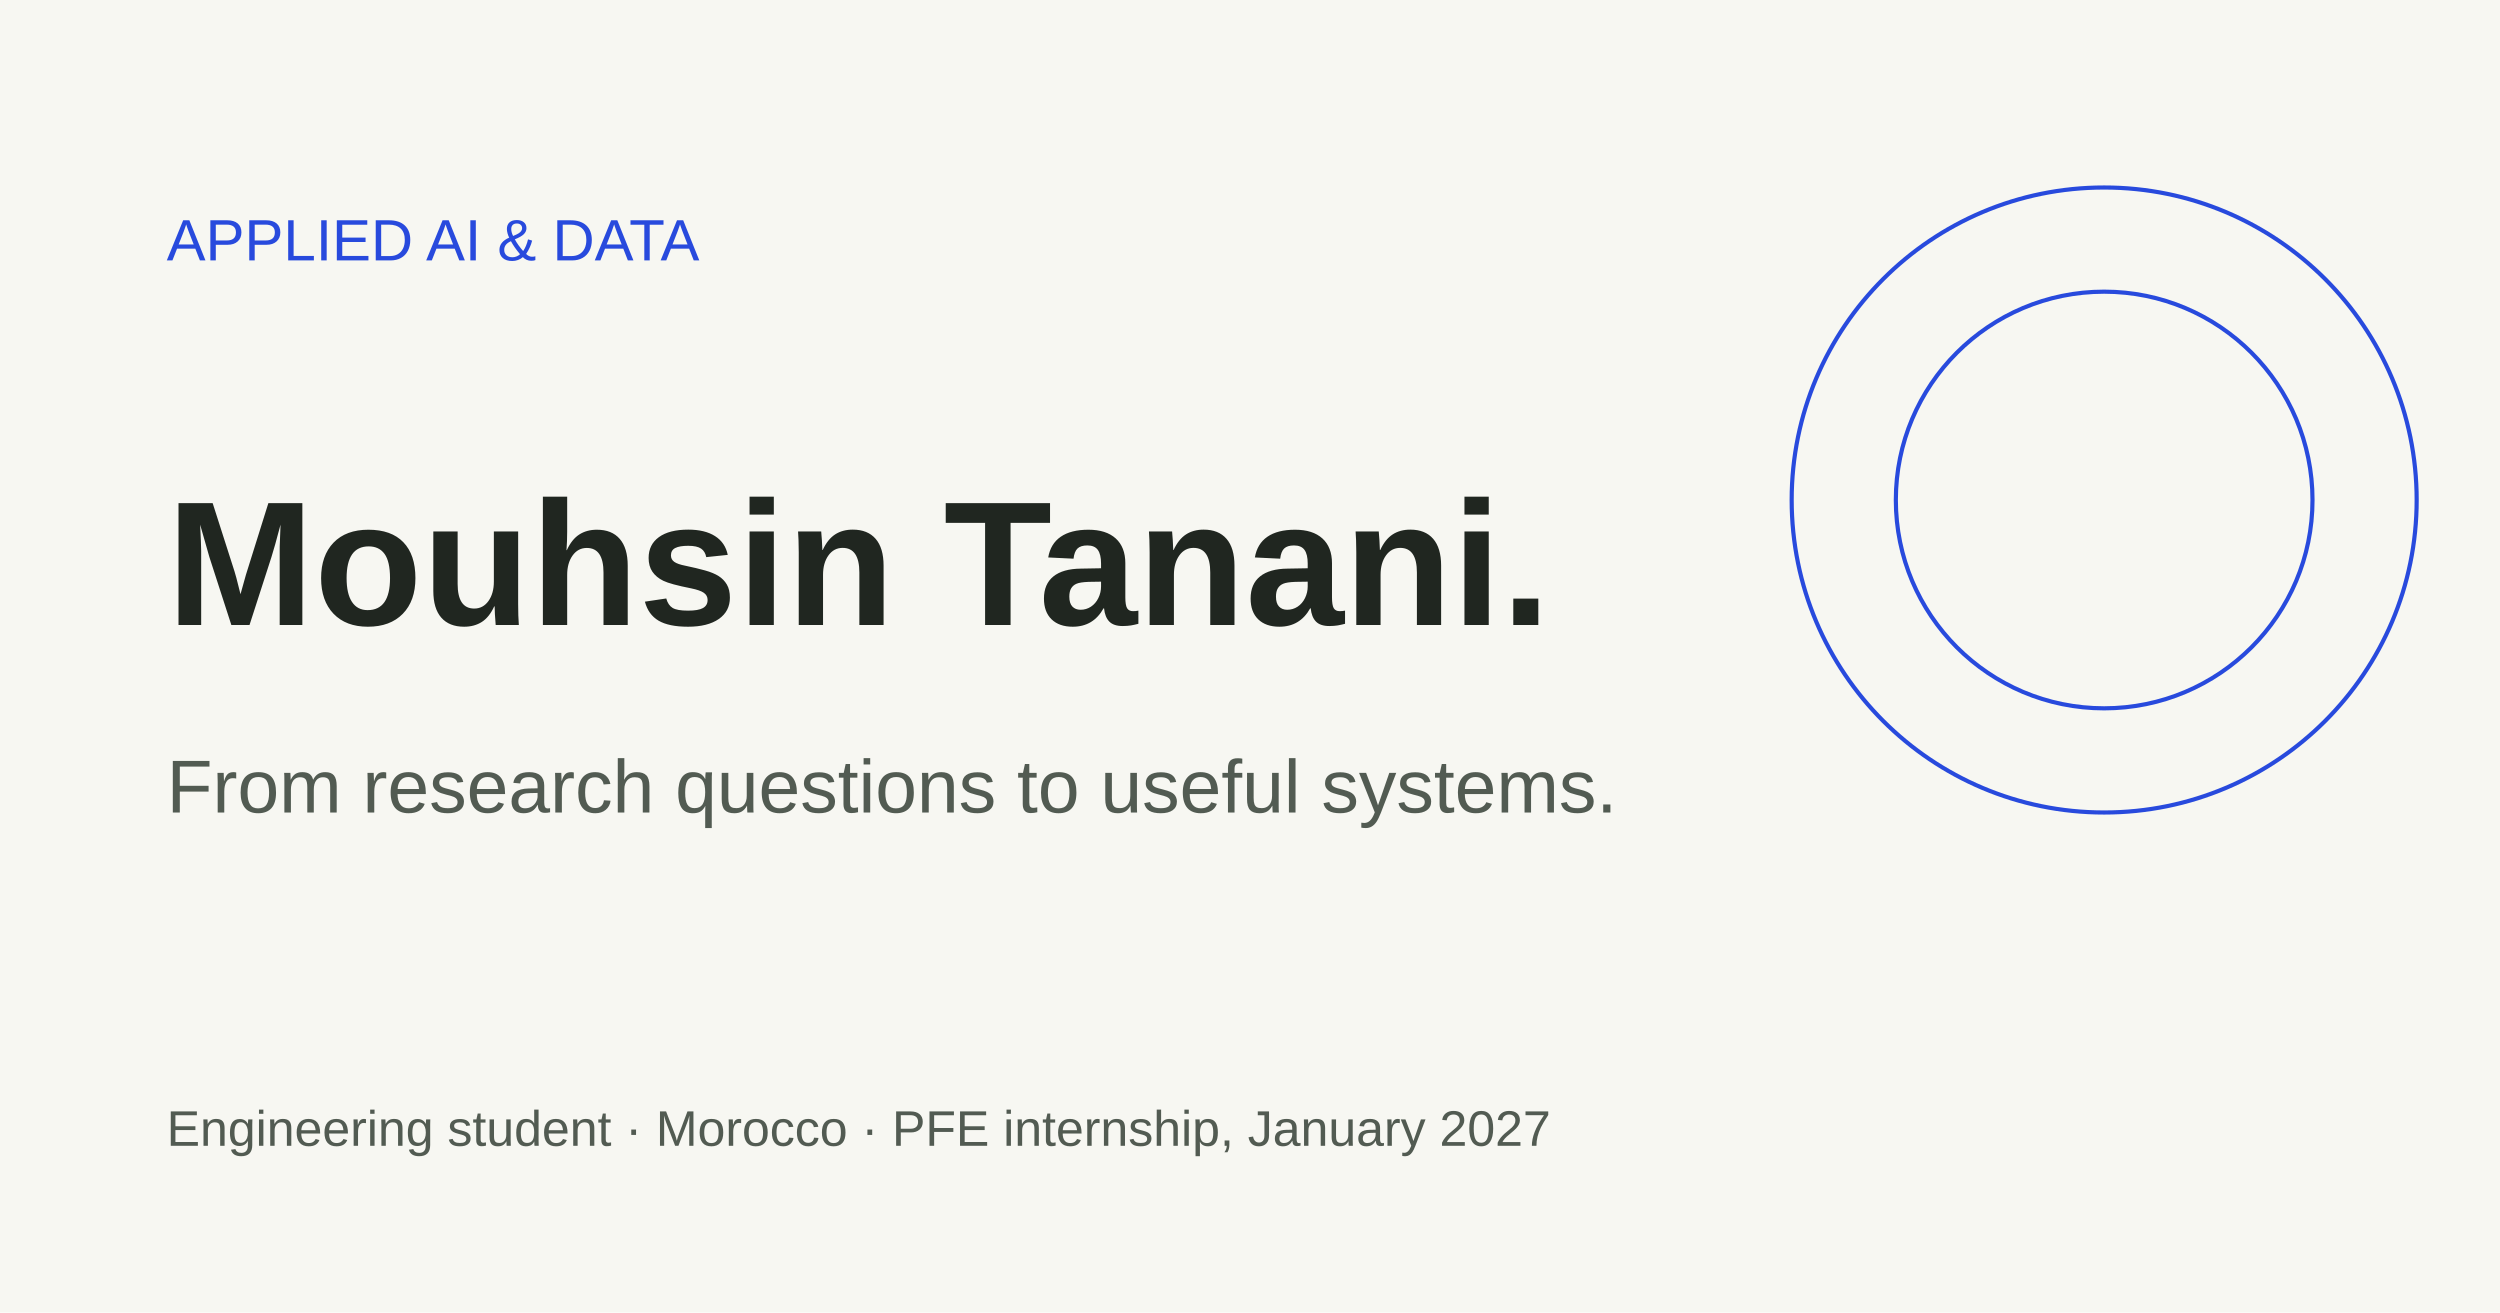
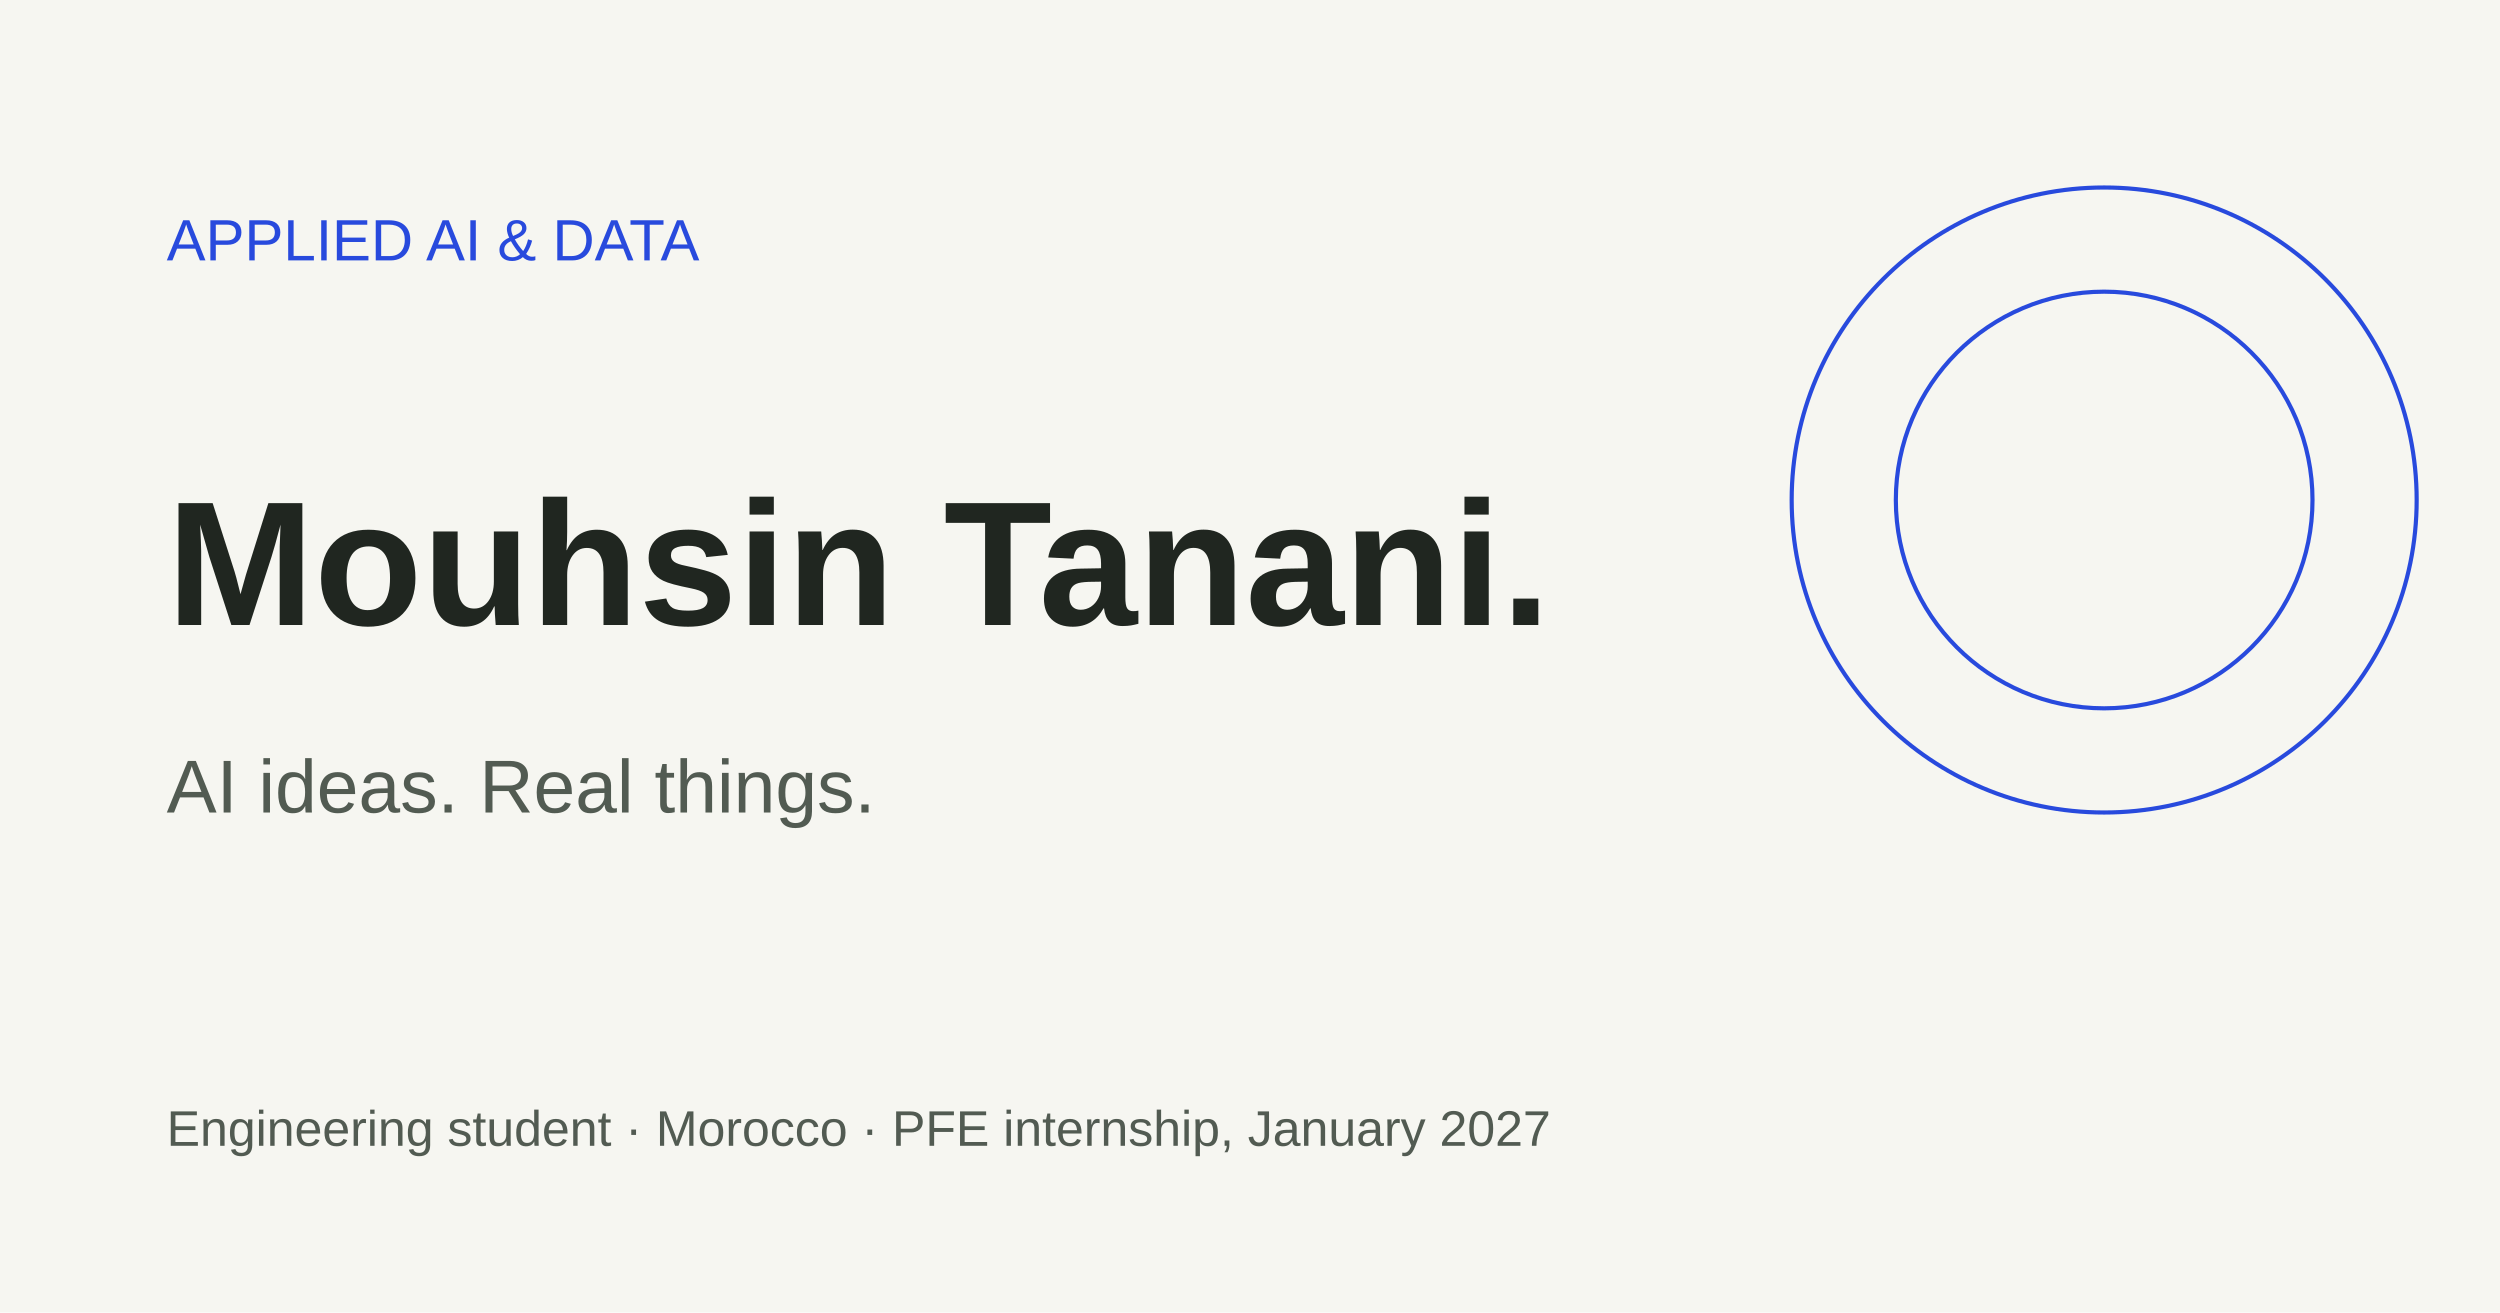
<svg xmlns="http://www.w3.org/2000/svg" width="1200" height="630" viewBox="0 0 1200 630">
-   <rect width="1200" height="630" fill="#f7f7f2" />
+   <rect width="1200" height="630" fill="#f6f6f1" />
  <circle cx="1010" cy="240" r="150" fill="none" stroke="#284add" stroke-width="2" />
  <circle cx="1010" cy="240" r="100" fill="none" stroke="#284add" stroke-width="2" />
  <text x="80" y="125" font-family="Arial,sans-serif" font-size="28" fill="#284add">APPLIED AI &amp; DATA</text>
  <text x="80" y="300" font-family="Arial,sans-serif" font-size="85" font-weight="bold" fill="#202620">Mouhsin Tanani.</text>
-   <text x="80" y="390" font-family="Arial,sans-serif" font-size="36" fill="#525b52">From research questions to useful systems.</text>
+   <text x="80" y="390" font-family="Arial,sans-serif" font-size="36" fill="#525b52">AI ideas. Real things.</text>
  <text x="80" y="550" font-family="Arial,sans-serif" font-size="24" fill="#525b52">Engineering student · Morocco · PFE internship, January 2027</text>
</svg>
